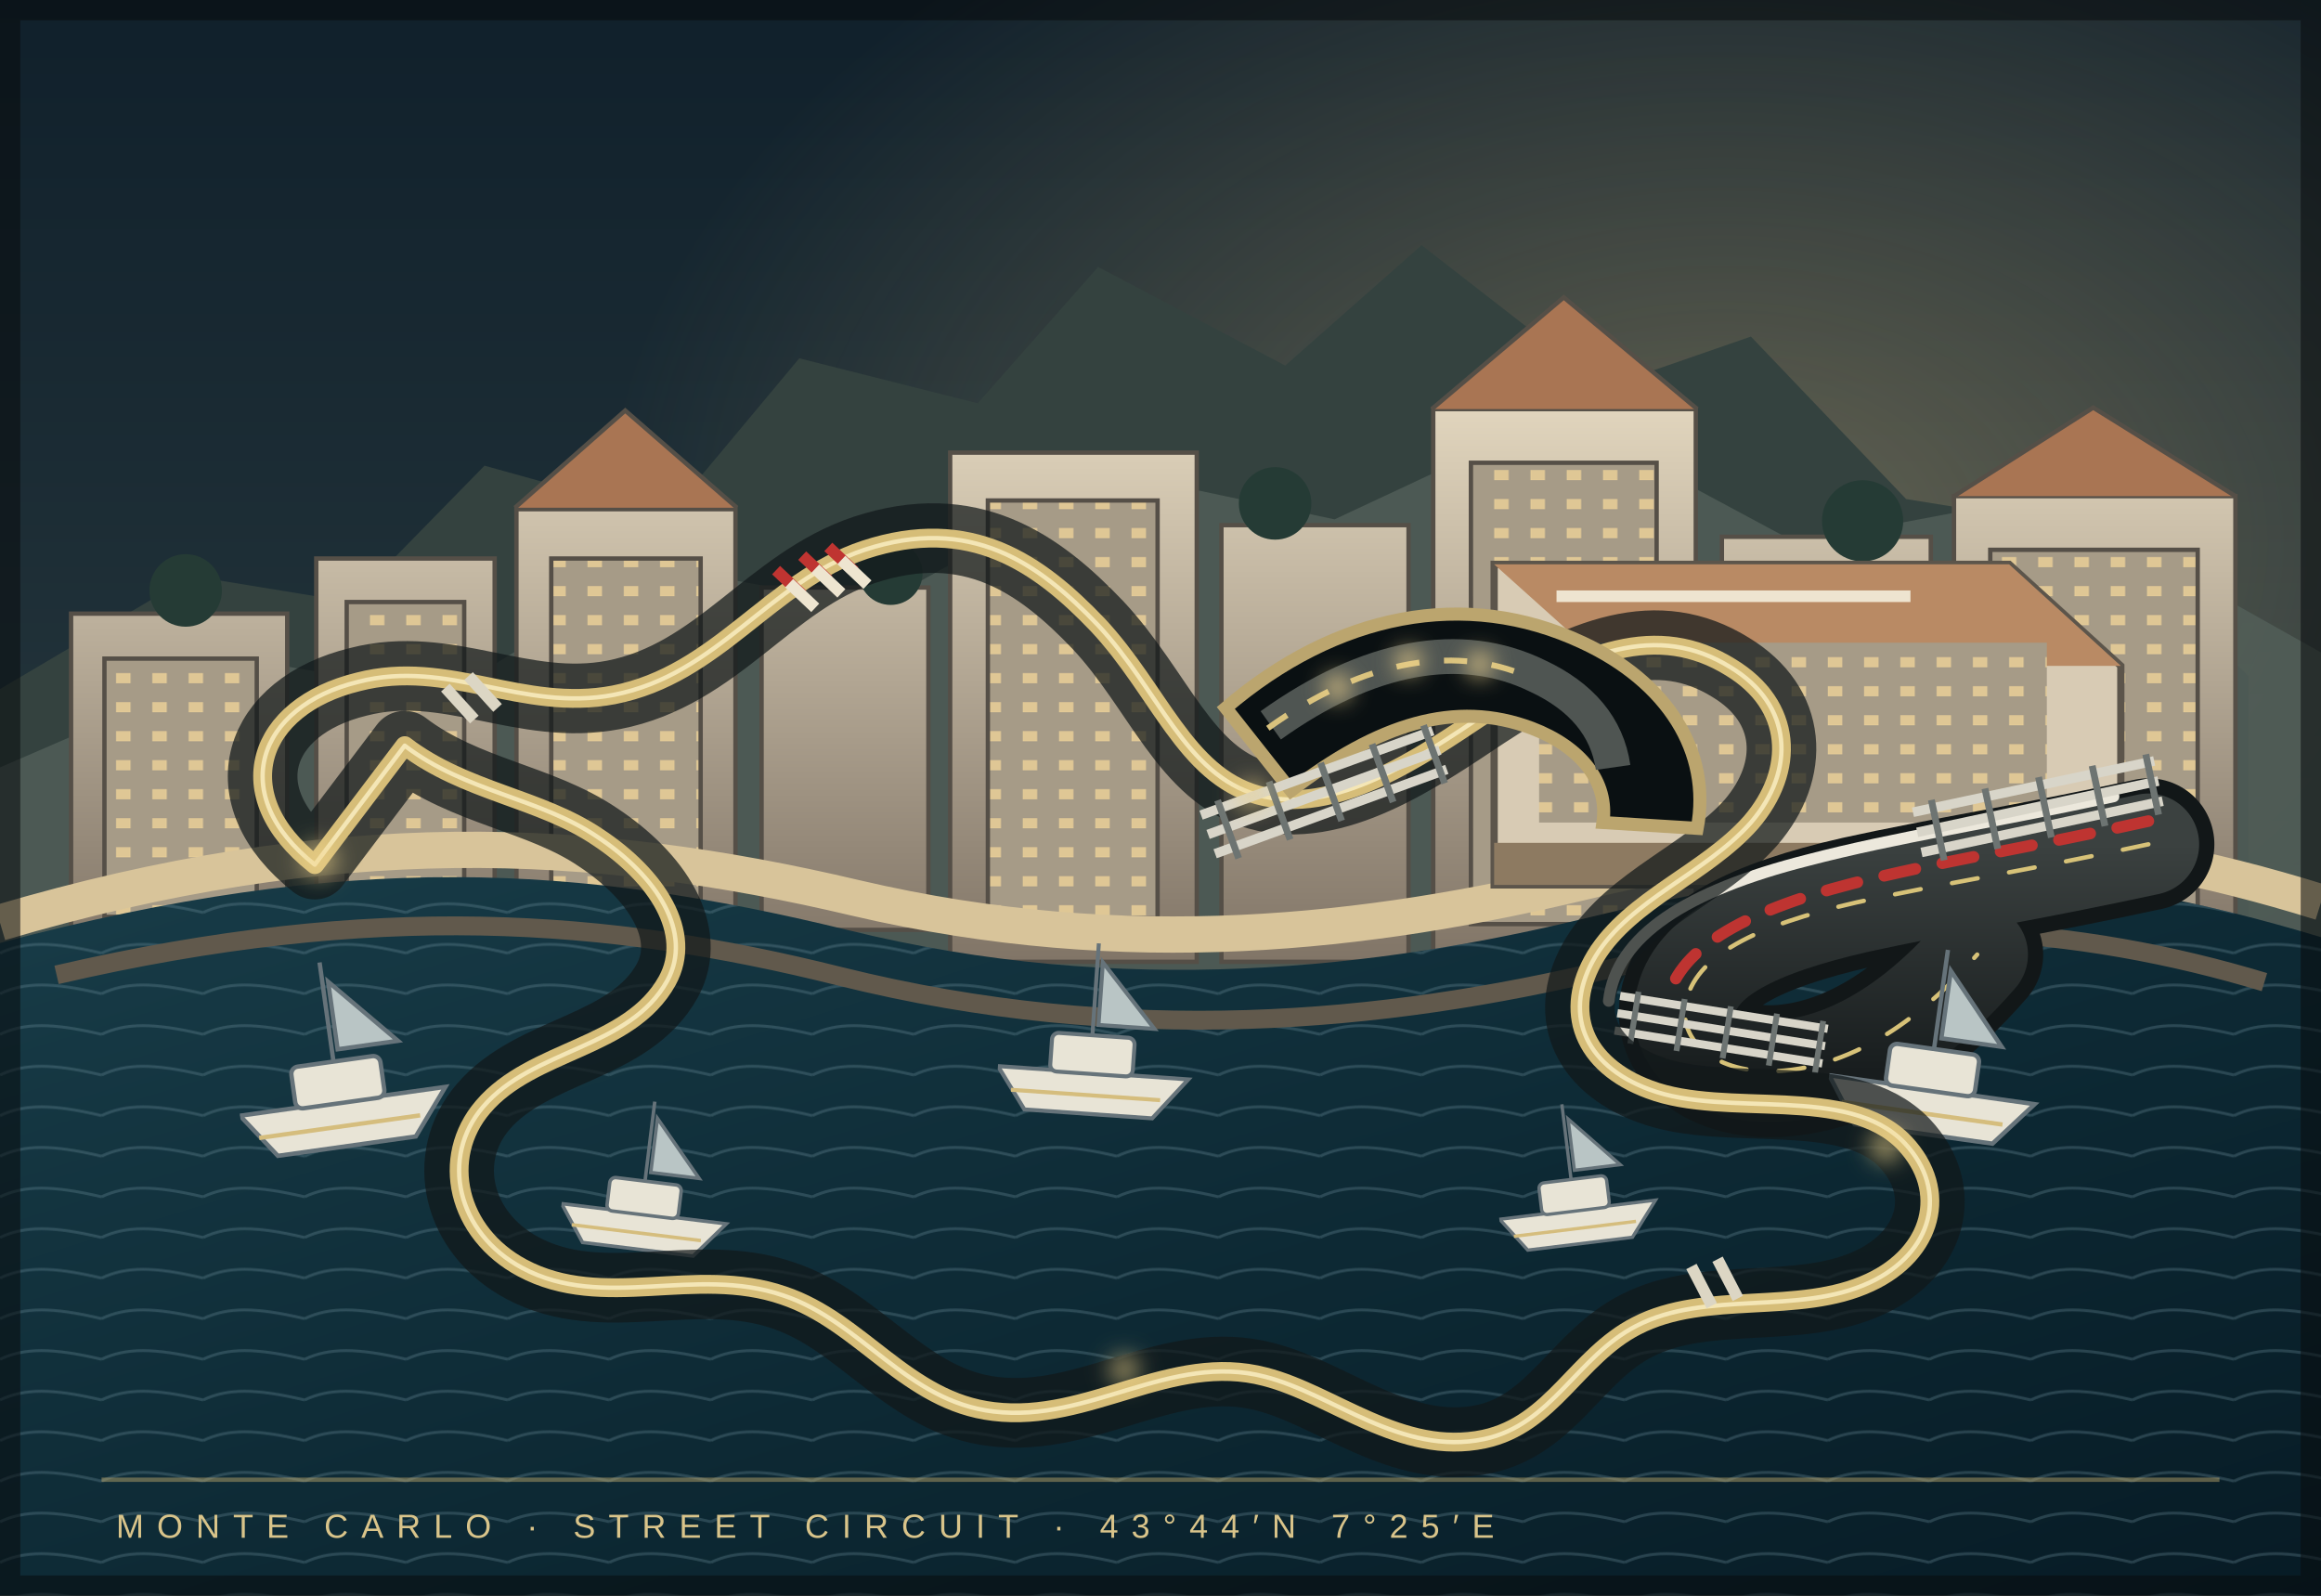
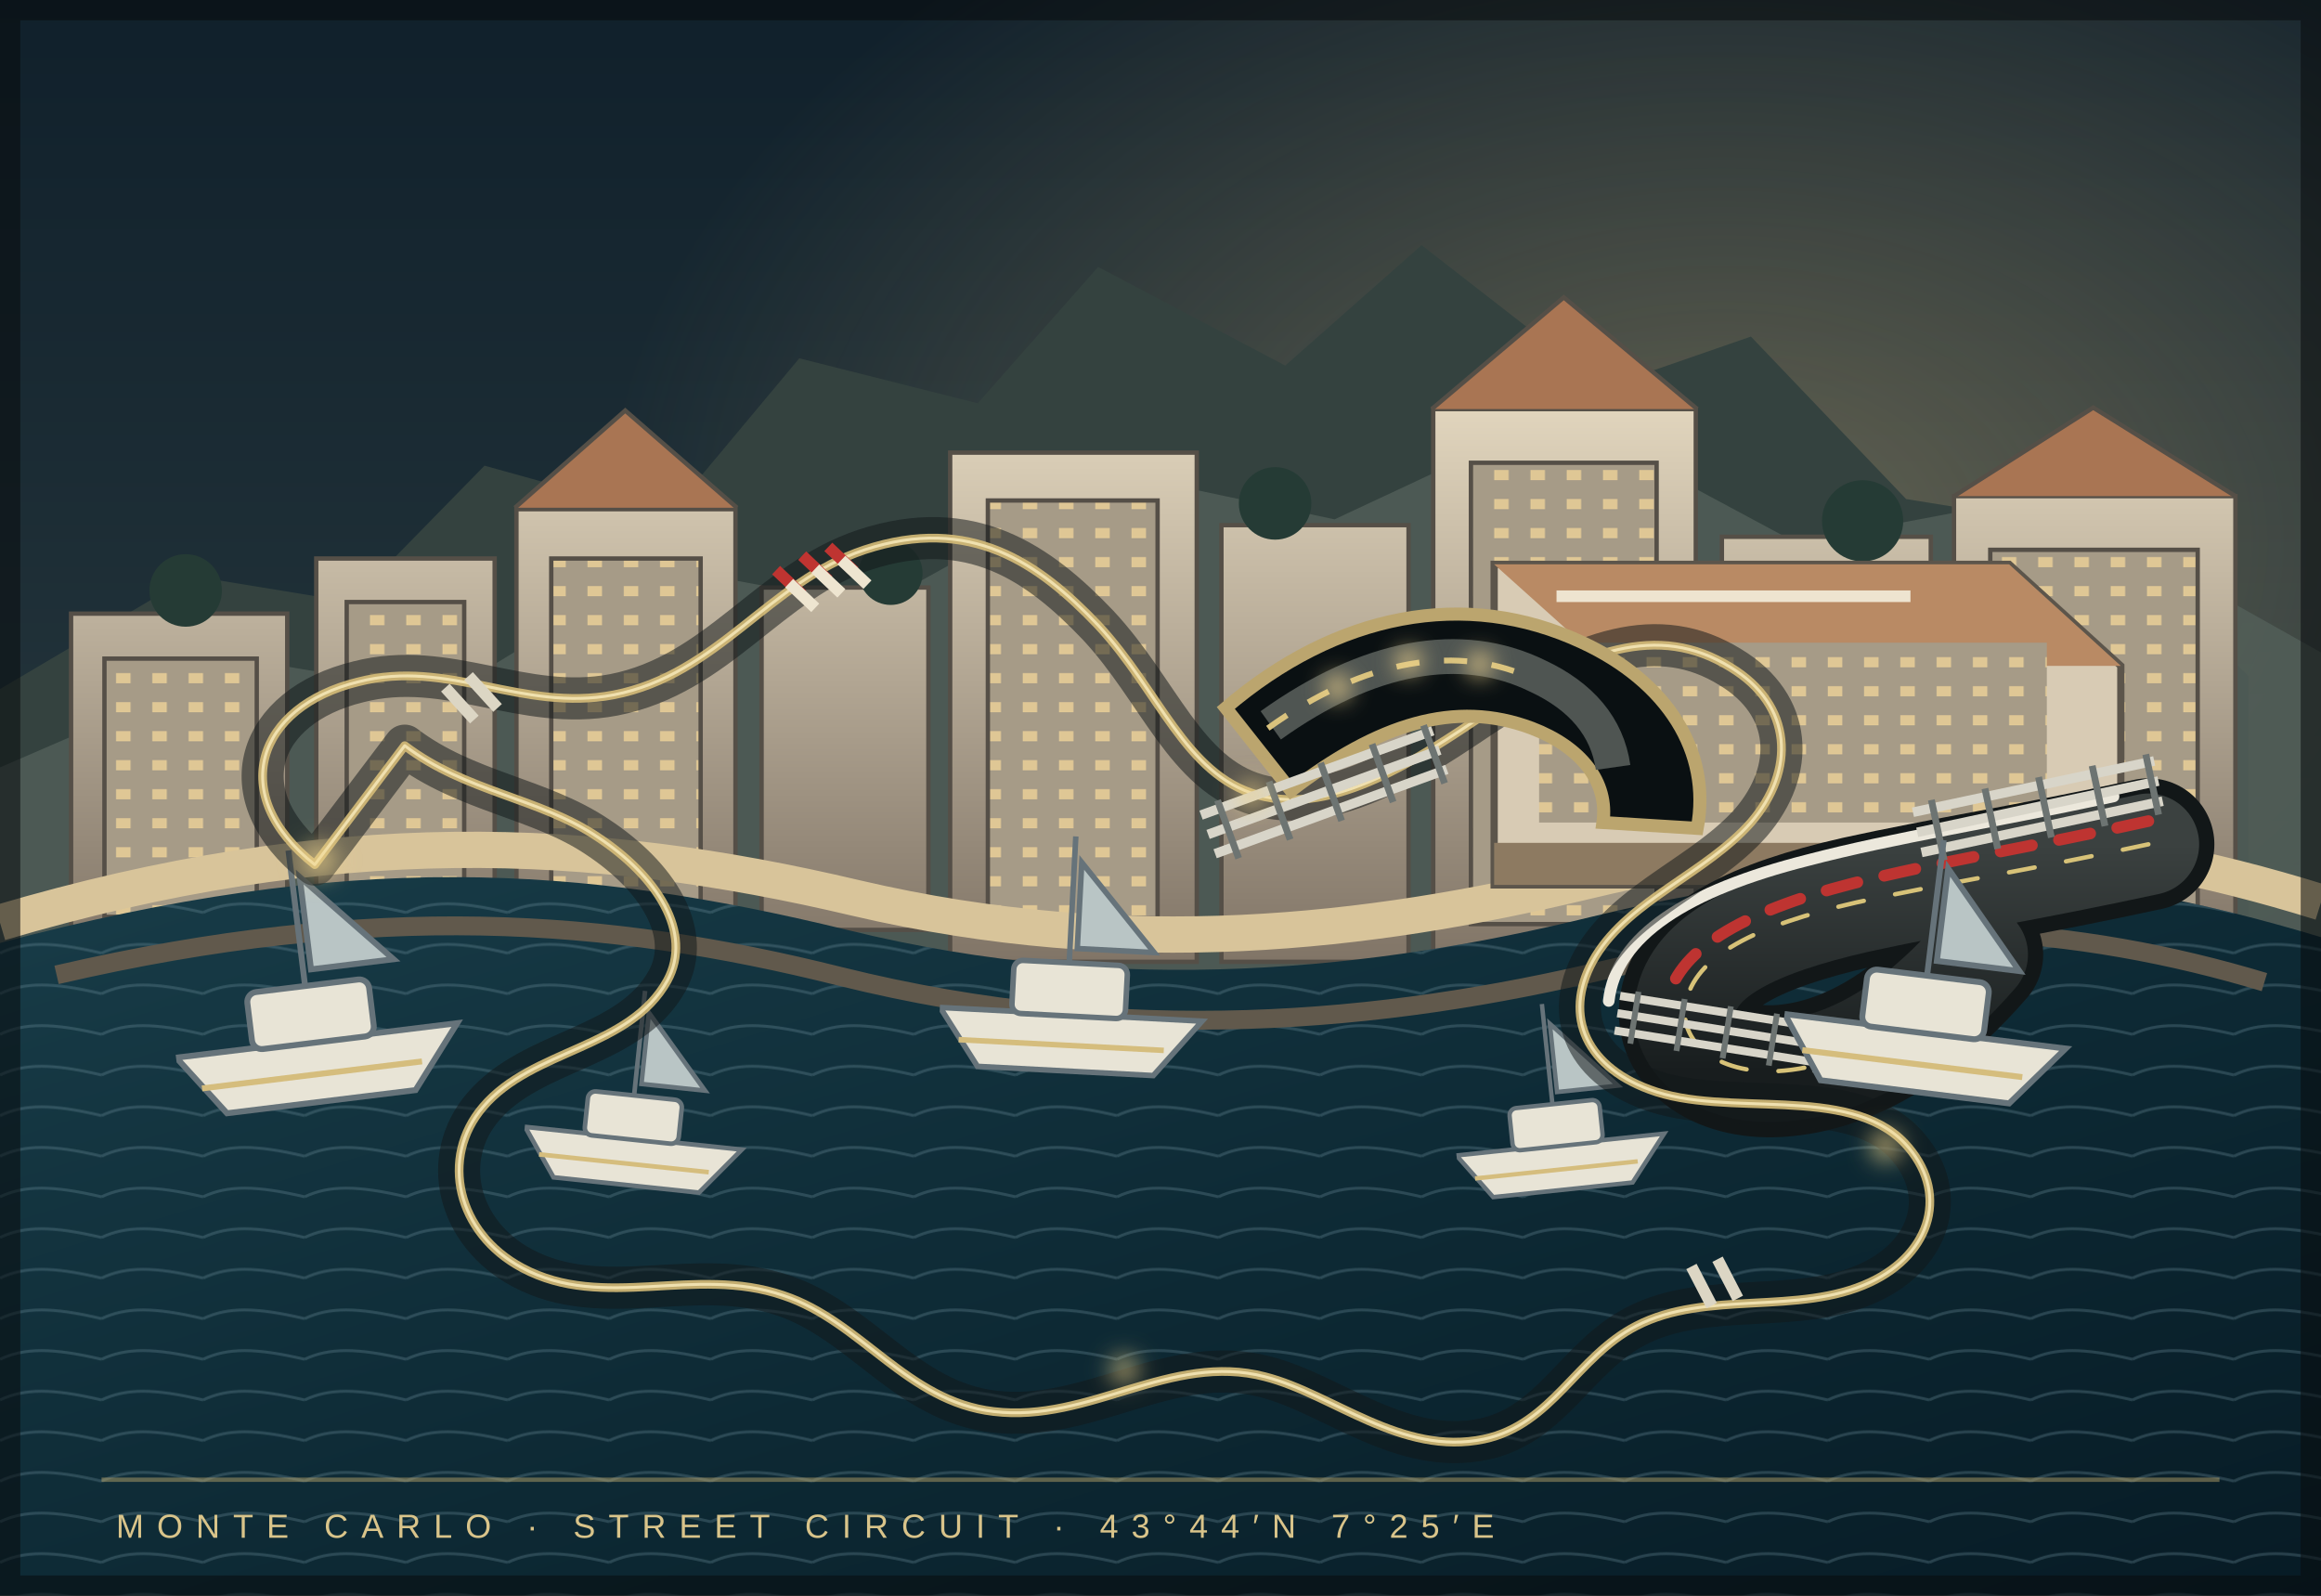
<svg xmlns="http://www.w3.org/2000/svg" viewBox="0 0 1600 1100" role="img" aria-labelledby="title description">
  <defs>
    <linearGradient id="sky" x1="0" y1="0" x2="0" y2="1">
      <stop stop-color="#10202b" />
      <stop offset=".58" stop-color="#26373d" />
      <stop offset="1" stop-color="#b48e62" />
    </linearGradient>
    <linearGradient id="sea" x1="0" y1="0" x2="1" y2="1">
      <stop stop-color="#183c48" />
      <stop offset=".55" stop-color="#0d2934" />
      <stop offset="1" stop-color="#071b25" />
    </linearGradient>
    <linearGradient id="city" x1="0" y1="0" x2="0" y2="1">
      <stop stop-color="#e1d5bd" />
      <stop offset="1" stop-color="#786c5f" />
    </linearGradient>
    <linearGradient id="road" x1="0" y1="0" x2="0" y2="1">
      <stop stop-color="#3b4140" />
      <stop offset="1" stop-color="#181d1e" />
    </linearGradient>
    <radialGradient id="sunset" cx="74%" cy="34%" r="48%">
      <stop stop-color="#edcb8a" stop-opacity=".34" />
      <stop offset="1" stop-color="#edcb8a" stop-opacity="0" />
    </radialGradient>
    <pattern id="windows" width="25" height="20" patternUnits="userSpaceOnUse">
      <rect width="25" height="20" fill="#a69b87" />
      <rect x="5" y="4" width="10" height="7" fill="#f2d69a" opacity=".75" />
    </pattern>
    <pattern id="waterLines" width="70" height="28" patternUnits="userSpaceOnUse">
      <path d="M0 13c17-8 36-8 70 0" fill="none" stroke="#7194a0" stroke-width="2" opacity=".3" />
    </pattern>
    <filter id="glow" x="-80%" y="-80%" width="260%" height="260%">
      <feGaussianBlur stdDeviation="8" />
    </filter>
    <symbol id="yacht" viewBox="0 -70 150 140">
      <path d="M0 34h143l-25 31H22z" fill="#e8e4d6" stroke="#66737a" stroke-width="3" />
      <rect x="39" y="6" width="62" height="29" rx="5" fill="#e8e4d6" stroke="#66737a" stroke-width="3" />
      <path d="M69 6V-63M73-49l42 47H73z" fill="#b9c5c5" stroke="#66737a" stroke-width="3" />
      <path d="M11 51h112" stroke="#d5bd7d" stroke-width="3" />
    </symbol>
    <symbol id="armco" viewBox="0 0 180 50">
      <path d="M0 9h180M0 24h180M0 39h180" stroke="#d8d5c9" stroke-width="7" />
      <path d="M15 3v45M55 3v45M95 3v45M135 3v45M175 3v45" stroke="#6d7472" stroke-width="5" />
    </symbol>
  </defs>
  <rect width="1600" height="1100" fill="url(#sky)" />
  <rect width="1600" height="1100" fill="url(#sunset)" />
  <path d="M0 475L132 397l110 18 92-94 126 35 91-109 123 31 83-94 129 68 94-83 126 98 101-35 107 112 136 22 100 100v243H0z" fill="#34423f" />
  <path d="M0 529l171-74 137 23 144-88 151 28 166-92 151 32 154-72 164 88 170-32 212 119v256H0z" fill="#53605a" opacity=".78" />
  <g stroke="#554f47" stroke-width="3">
    <path d="M49 423h149v232H49zM218 385h123v255H218zM356 351h151v315H356zM525 405h115v236H525zM655 312h170v351H655zM842 362h129v301H842zM988 282h181v392H988zM1187 370h144v296h-144zM1347 342h194v354h-194z" fill="url(#city)" />
    <path d="M72 454h105v178H72zM239 415h81v201h-81zM380 385h103v252H380zM681 345h117v288H681zM1014 319h128v318h-128zM1211 402h96v236h-96zM1372 379h143v278h-143z" fill="url(#windows)" />
    <path d="M355 350l76-67 77 67M987 282l91-77 92 77M1347 342l96-61 98 61" fill="#a97553" />
  </g>
  <g fill="#253b35">
    <circle cx="128" cy="407" r="25" />
    <circle cx="614" cy="395" r="22" />
    <circle cx="879" cy="347" r="25" />
    <circle cx="1284" cy="359" r="28" />
  </g>
  <path d="M0 650c241-64 399-54 584-9 190 47 366 27 513-9 192-47 337-36 503 14v454H0z" fill="url(#sea)" />
  <path d="M0 650c241-64 399-54 584-9 190 47 366 27 513-9 192-47 337-36 503 14v454H0z" fill="url(#waterLines)" />
  <path d="M0 636c230-68 408-60 590-17 188 44 354 24 501-11 198-48 352-35 509 14" fill="none" stroke="#d8c49a" stroke-width="25" />
  <path d="M39 672c220-51 380-39 540 1 197 49 375 32 530-5 180-43 326-29 452 9" fill="none" stroke="#61594c" stroke-width="13" />
  <g transform="translate(1030 389)">
    <path d="M0 0h355l77 70v151H0z" fill="#d8cbb4" stroke="#5c554b" stroke-width="5" />
    <path d="M0 0h355l77 70H78z" fill="#b98a64" />
    <path d="M31 54h350v124H31z" fill="url(#windows)" />
    <path d="M0 192h432v29H0z" fill="#8d7a61" />
    <path d="M43 22h244" stroke="#eee4d0" stroke-width="8" />
  </g>
  <g fill="none" stroke-linecap="round" stroke-linejoin="round">
    <path d="M1481 582c-83 18-142 27-201 40-70 16-112 37-118 70-5 28 25 50 68 46 55-5 101-43 133-80" stroke="#121718" stroke-width="91" />
    <path d="M1481 582c-83 18-142 27-201 40-70 16-112 37-118 70-5 28 25 50 68 46 55-5 101-43 133-80" stroke="url(#road)" stroke-width="70" />
    <path d="M1481 582c-83 18-142 27-201 40-70 16-112 37-118 70-5 28 25 50 68 46 55-5 101-43 133-80" stroke="#d7c278" stroke-width="3" stroke-dasharray="18 22" />
    <path d="M1457 549c-83 18-150 28-211 44-83 21-132 52-137 97" stroke="#ece8dc" stroke-width="8" />
    <path d="M1481 566c-81 18-145 28-204 43-78 20-122 47-128 83" stroke="#be3431" stroke-width="8" stroke-dasharray="22 19" />
  </g>
  <use href="#armco" x="1320" y="533" width="170" height="48" transform="rotate(-12 1405 557)" />
  <use href="#armco" x="1114" y="690" width="145" height="41" transform="rotate(9 1186 710)" />
  <g>
-     <use href="#yacht" x="160" y="655" width="150" height="140" transform="rotate(-8 235 725)" />
-     <use href="#yacht" x="390" y="754" width="120" height="112" transform="rotate(7 450 810)" />
-     <use href="#yacht" x="690" y="644" width="138" height="129" transform="rotate(4 759 708)" />
-     <use href="#yacht" x="1030" y="755" width="114" height="106" transform="rotate(-7 1087 808)" />
-     <use href="#yacht" x="1265" y="648" width="150" height="140" transform="rotate(8 1340 718)" />
+     <use href="#yacht" x="115" y="575" width="205" height="191" transform="rotate(-7 218 671)" />
+     <use href="#yacht" x="365" y="676" width="158" height="147" transform="rotate(6 444 750)" />
+     <use href="#yacht" x="650" y="568" width="190" height="177" transform="rotate(3 745 657)" />
+     <use href="#yacht" x="1000" y="684" width="151" height="141" transform="rotate(-6 1076 754)" />
+     <use href="#yacht" x="1235" y="570" width="205" height="191" transform="rotate(7 1338 666)" />
  </g>
  <g fill="none" stroke-linecap="round" stroke-linejoin="round">
-     <path d="M217 596C156 548 177 487 247 470c62-16 113 21 176 9 72-14 107-78 173-100 73-24 120 9 161 52 42 45 60 103 110 117 53 15 112-26 157-56 67-44 119-63 169-32 43 26 45 71 14 107-31 35-83 53-107 92-23 38-9 75 37 92 53 20 137-4 176 37 31 33 19 76-24 96-49 23-113 5-161 30-41 21-58 68-105 78-57 12-104-31-151-43-65-17-121 32-187 24-60-7-91-62-145-80-61-21-124 11-180-19-45-24-57-76-27-111 34-40 101-40 127-87 18-33-7-72-48-99-40-27-91-31-133-63z" stroke="#111719" stroke-width="48" opacity=".72" />
-     <path d="M217 596C156 548 177 487 247 470c62-16 113 21 176 9 72-14 107-78 173-100 73-24 120 9 161 52 42 45 60 103 110 117 53 15 112-26 157-56 67-44 119-63 169-32 43 26 45 71 14 107-31 35-83 53-107 92-23 38-9 75 37 92 53 20 137-4 176 37 31 33 19 76-24 96-49 23-113 5-161 30-41 21-58 68-105 78-57 12-104-31-151-43-65-17-121 32-187 24-60-7-91-62-145-80-61-21-124 11-180-19-45-24-57-76-27-111 34-40 101-40 127-87 18-33-7-72-48-99-40-27-91-31-133-63z" stroke="#d6bd78" stroke-width="13" />
-     <path d="M217 596C156 548 177 487 247 470c62-16 113 21 176 9 72-14 107-78 173-100 73-24 120 9 161 52 42 45 60 103 110 117 53 15 112-26 157-56 67-44 119-63 169-32 43 26 45 71 14 107-31 35-83 53-107 92-23 38-9 75 37 92 53 20 137-4 176 37 31 33 19 76-24 96-49 23-113 5-161 30-41 21-58 68-105 78-57 12-104-31-151-43-65-17-121 32-187 24-60-7-91-62-145-80-61-21-124 11-180-19-45-24-57-76-27-111 34-40 101-40 127-87 18-33-7-72-48-99-40-27-91-31-133-63z" stroke="#f4e6b6" stroke-width="3" />
+     <path d="M217 596C156 548 177 487 247 470c62-16 113 21 176 9 72-14 107-78 173-100 73-24 120 9 161 52 42 45 60 103 110 117 53 15 112-26 157-56 67-44 119-63 169-32 43 26 45 71 14 107-31 35-83 53-107 92-23 38-9 75 37 92 53 20 137-4 176 37 31 33 19 76-24 96-49 23-113 5-161 30-41 21-58 68-105 78-57 12-104-31-151-43-65-17-121 32-187 24-60-7-91-62-145-80-61-21-124 11-180-19-45-24-57-76-27-111 34-40 101-40 127-87 18-33-7-72-48-99-40-27-91-31-133-63z" stroke="#111719" stroke-width="29" opacity=".52" />
+     <path d="M217 596C156 548 177 487 247 470c62-16 113 21 176 9 72-14 107-78 173-100 73-24 120 9 161 52 42 45 60 103 110 117 53 15 112-26 157-56 67-44 119-63 169-32 43 26 45 71 14 107-31 35-83 53-107 92-23 38-9 75 37 92 53 20 137-4 176 37 31 33 19 76-24 96-49 23-113 5-161 30-41 21-58 68-105 78-57 12-104-31-151-43-65-17-121 32-187 24-60-7-91-62-145-80-61-21-124 11-180-19-45-24-57-76-27-111 34-40 101-40 127-87 18-33-7-72-48-99-40-27-91-31-133-63z" stroke="#d6bd78" stroke-width="6" opacity=".9" />
+     <path d="M217 596C156 548 177 487 247 470c62-16 113 21 176 9 72-14 107-78 173-100 73-24 120 9 161 52 42 45 60 103 110 117 53 15 112-26 157-56 67-44 119-63 169-32 43 26 45 71 14 107-31 35-83 53-107 92-23 38-9 75 37 92 53 20 137-4 176 37 31 33 19 76-24 96-49 23-113 5-161 30-41 21-58 68-105 78-57 12-104-31-151-43-65-17-121 32-187 24-60-7-91-62-145-80-61-21-124 11-180-19-45-24-57-76-27-111 34-40 101-40 127-87 18-33-7-72-48-99-40-27-91-31-133-63z" stroke="#f4e6b6" stroke-width="2" opacity=".9" />
  </g>
  <g>
    <path d="M845 488c76-65 165-83 246-45 58 27 89 75 79 128l-65-4c4-28-15-52-49-65-53-20-106-3-166 43z" fill="#0a1012" stroke="#bba56e" stroke-width="9" />
    <path d="M876 500c67-48 131-60 184-34 30 14 48 35 52 63" fill="none" stroke="#4f5552" stroke-width="24" />
    <path d="M874 502c67-48 132-59 185-33" fill="none" stroke="#d9c27d" stroke-width="4" stroke-dasharray="16 17" />
    <g fill="#f4d78f" filter="url(#glow)">
      <circle cx="922" cy="474" r="8" />
      <circle cx="971" cy="456" r="8" />
      <circle cx="1020" cy="458" r="8" />
    </g>
  </g>
  <use href="#armco" x="828" y="523" width="170" height="48" transform="rotate(-20 913 547)" />
  <g stroke="#dcd6c4" stroke-width="8">
    <path d="M307 474l20 22M323 466l20 22" />
    <path d="M1166 873l14 27M1184 868l14 27" />
  </g>
  <g stroke-width="8">
    <path d="M535 393l18 17M553 383l18 17M571 377l18 17" stroke="#bf3431" />
    <path d="M544 402l18 17M562 392l18 17M580 386l18 17" stroke="#eee5d0" />
  </g>
  <g fill="#f1d58b" filter="url(#glow)" opacity=".65">
    <circle cx="220" cy="593" r="12" />
    <circle cx="863" cy="548" r="10" />
    <circle cx="1300" cy="790" r="11" />
    <circle cx="775" cy="944" r="10" />
  </g>
  <path d="M70 1020h1460" stroke="#c5ad6d" stroke-width="3" opacity=".45" />
  <text x="80" y="1060" fill="#d9c48a" font-family="Arial, Helvetica, sans-serif" font-size="23" letter-spacing="9">MONTE CARLO · STREET CIRCUIT · 43°44′N 7°25′E</text>
  <rect width="1600" height="1100" fill="none" stroke="#080b0d" stroke-width="28" opacity=".55" />
</svg>
